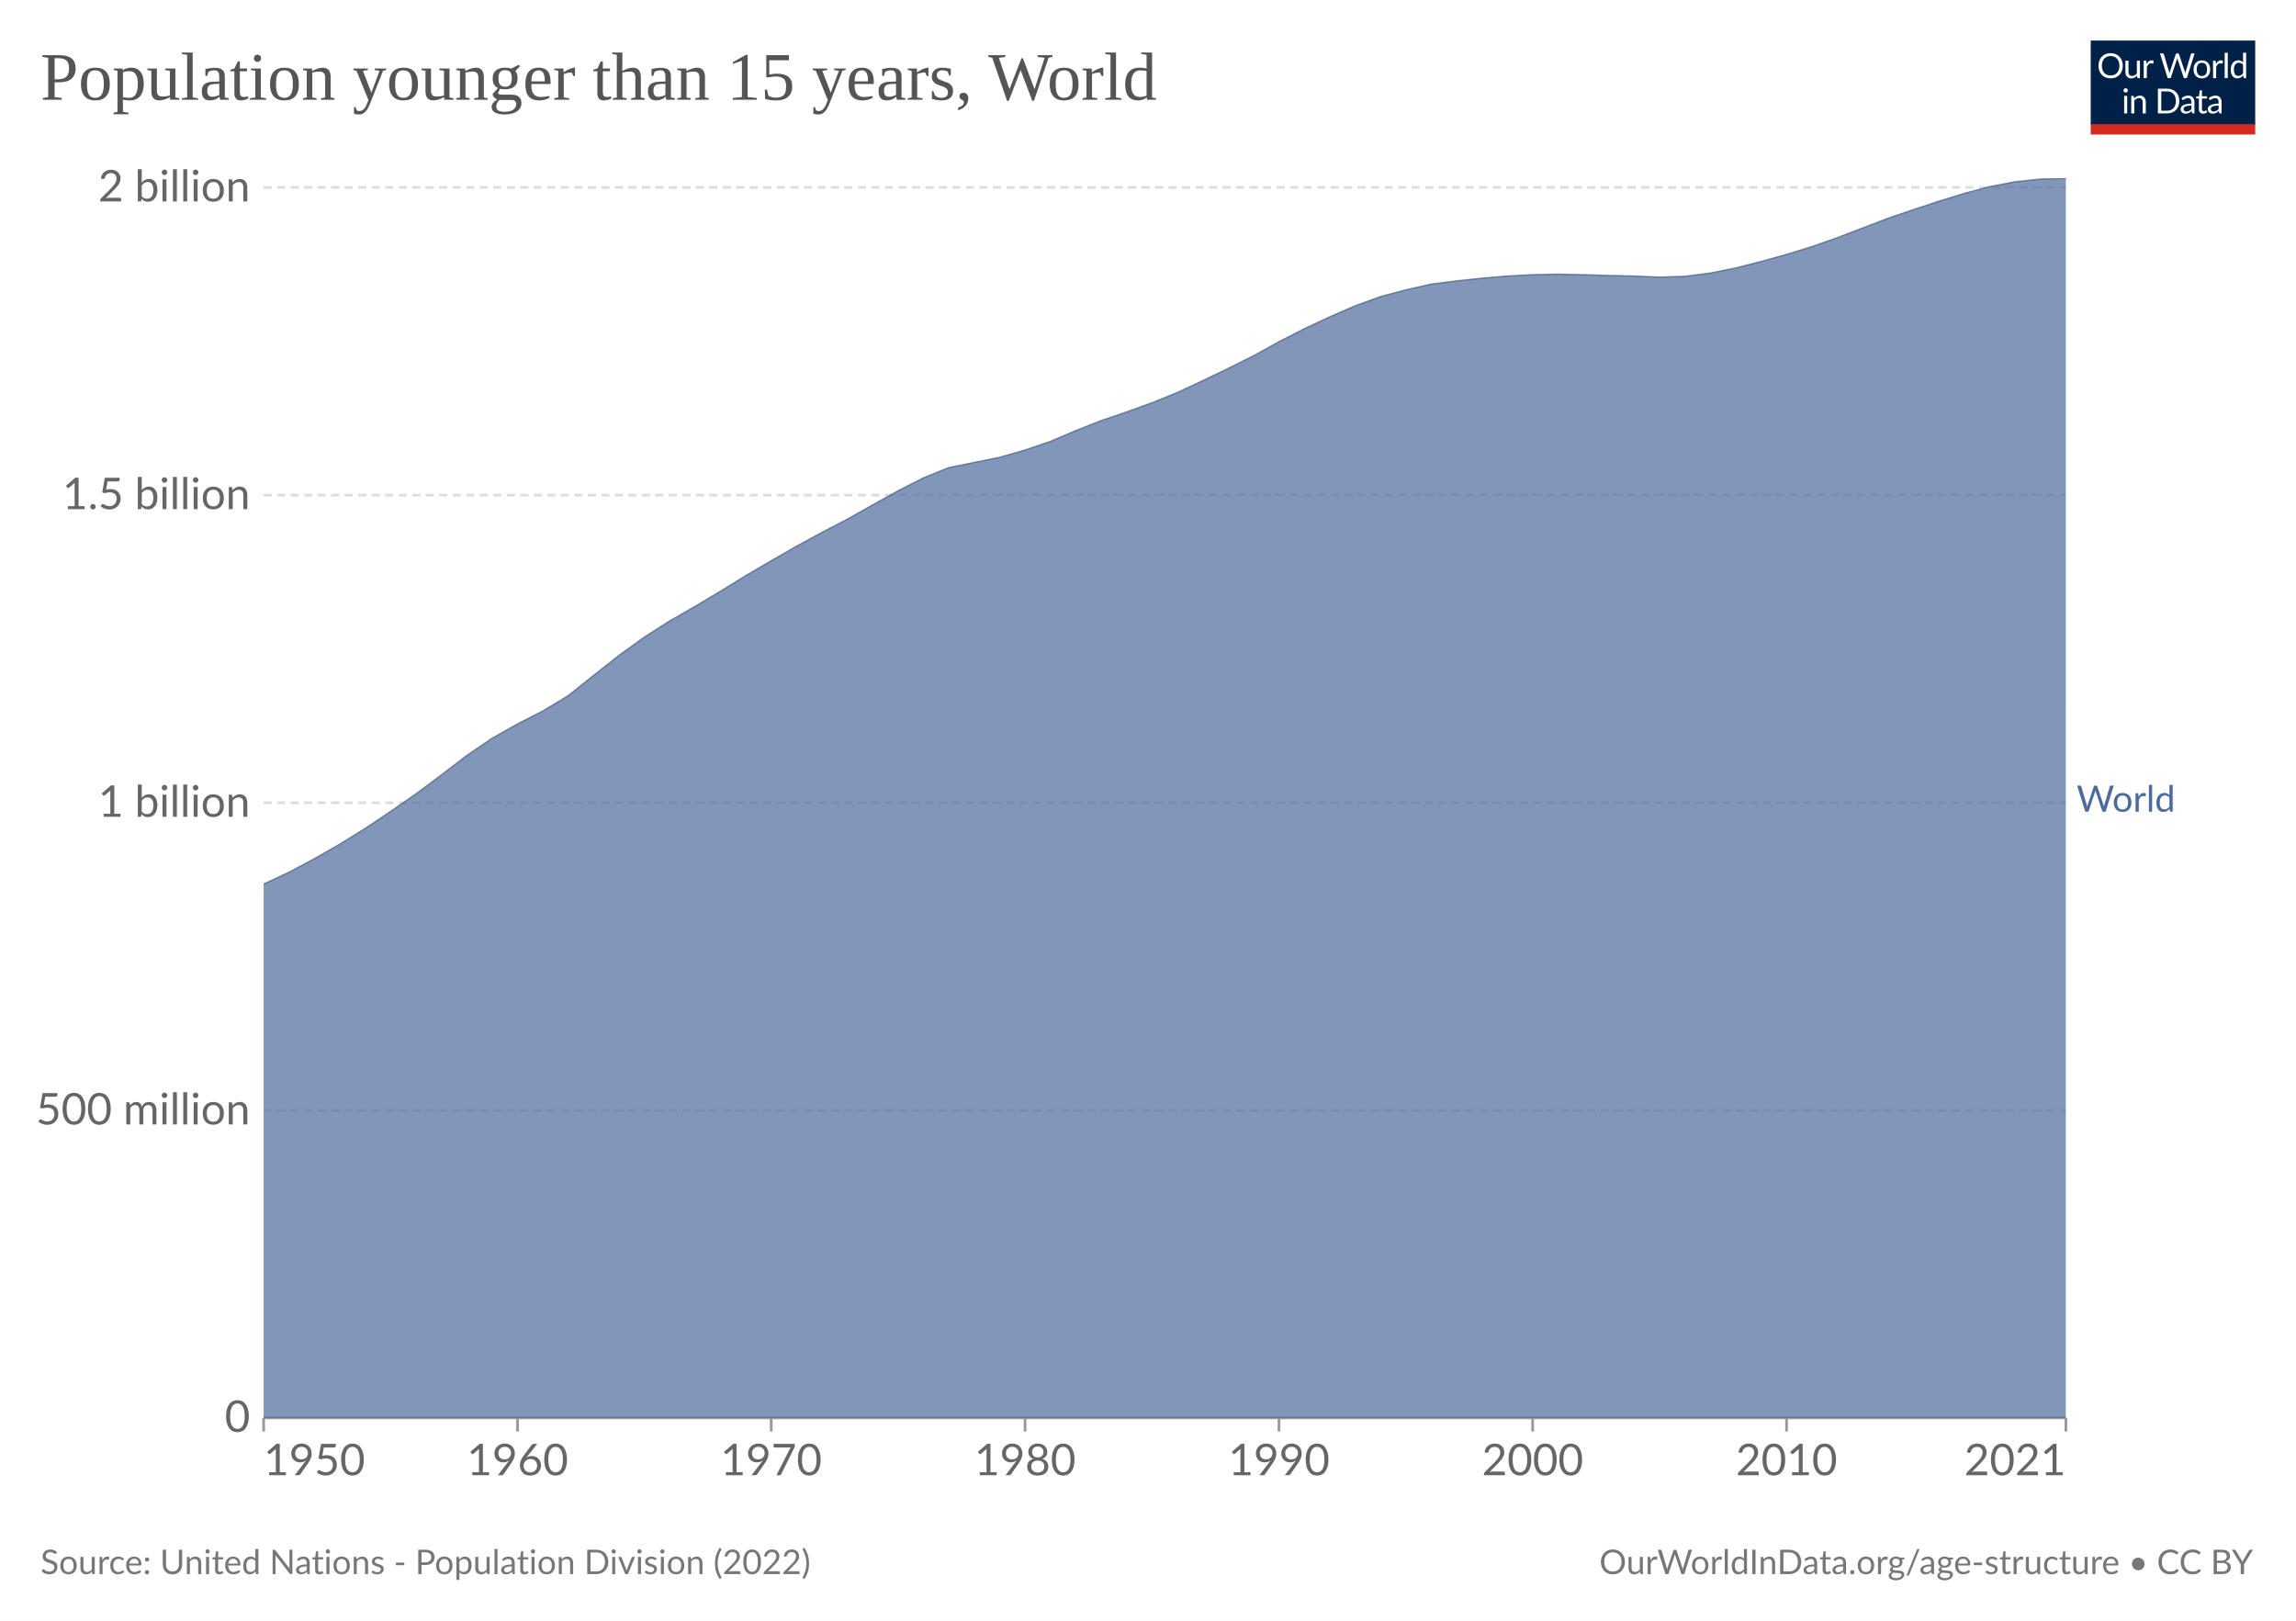
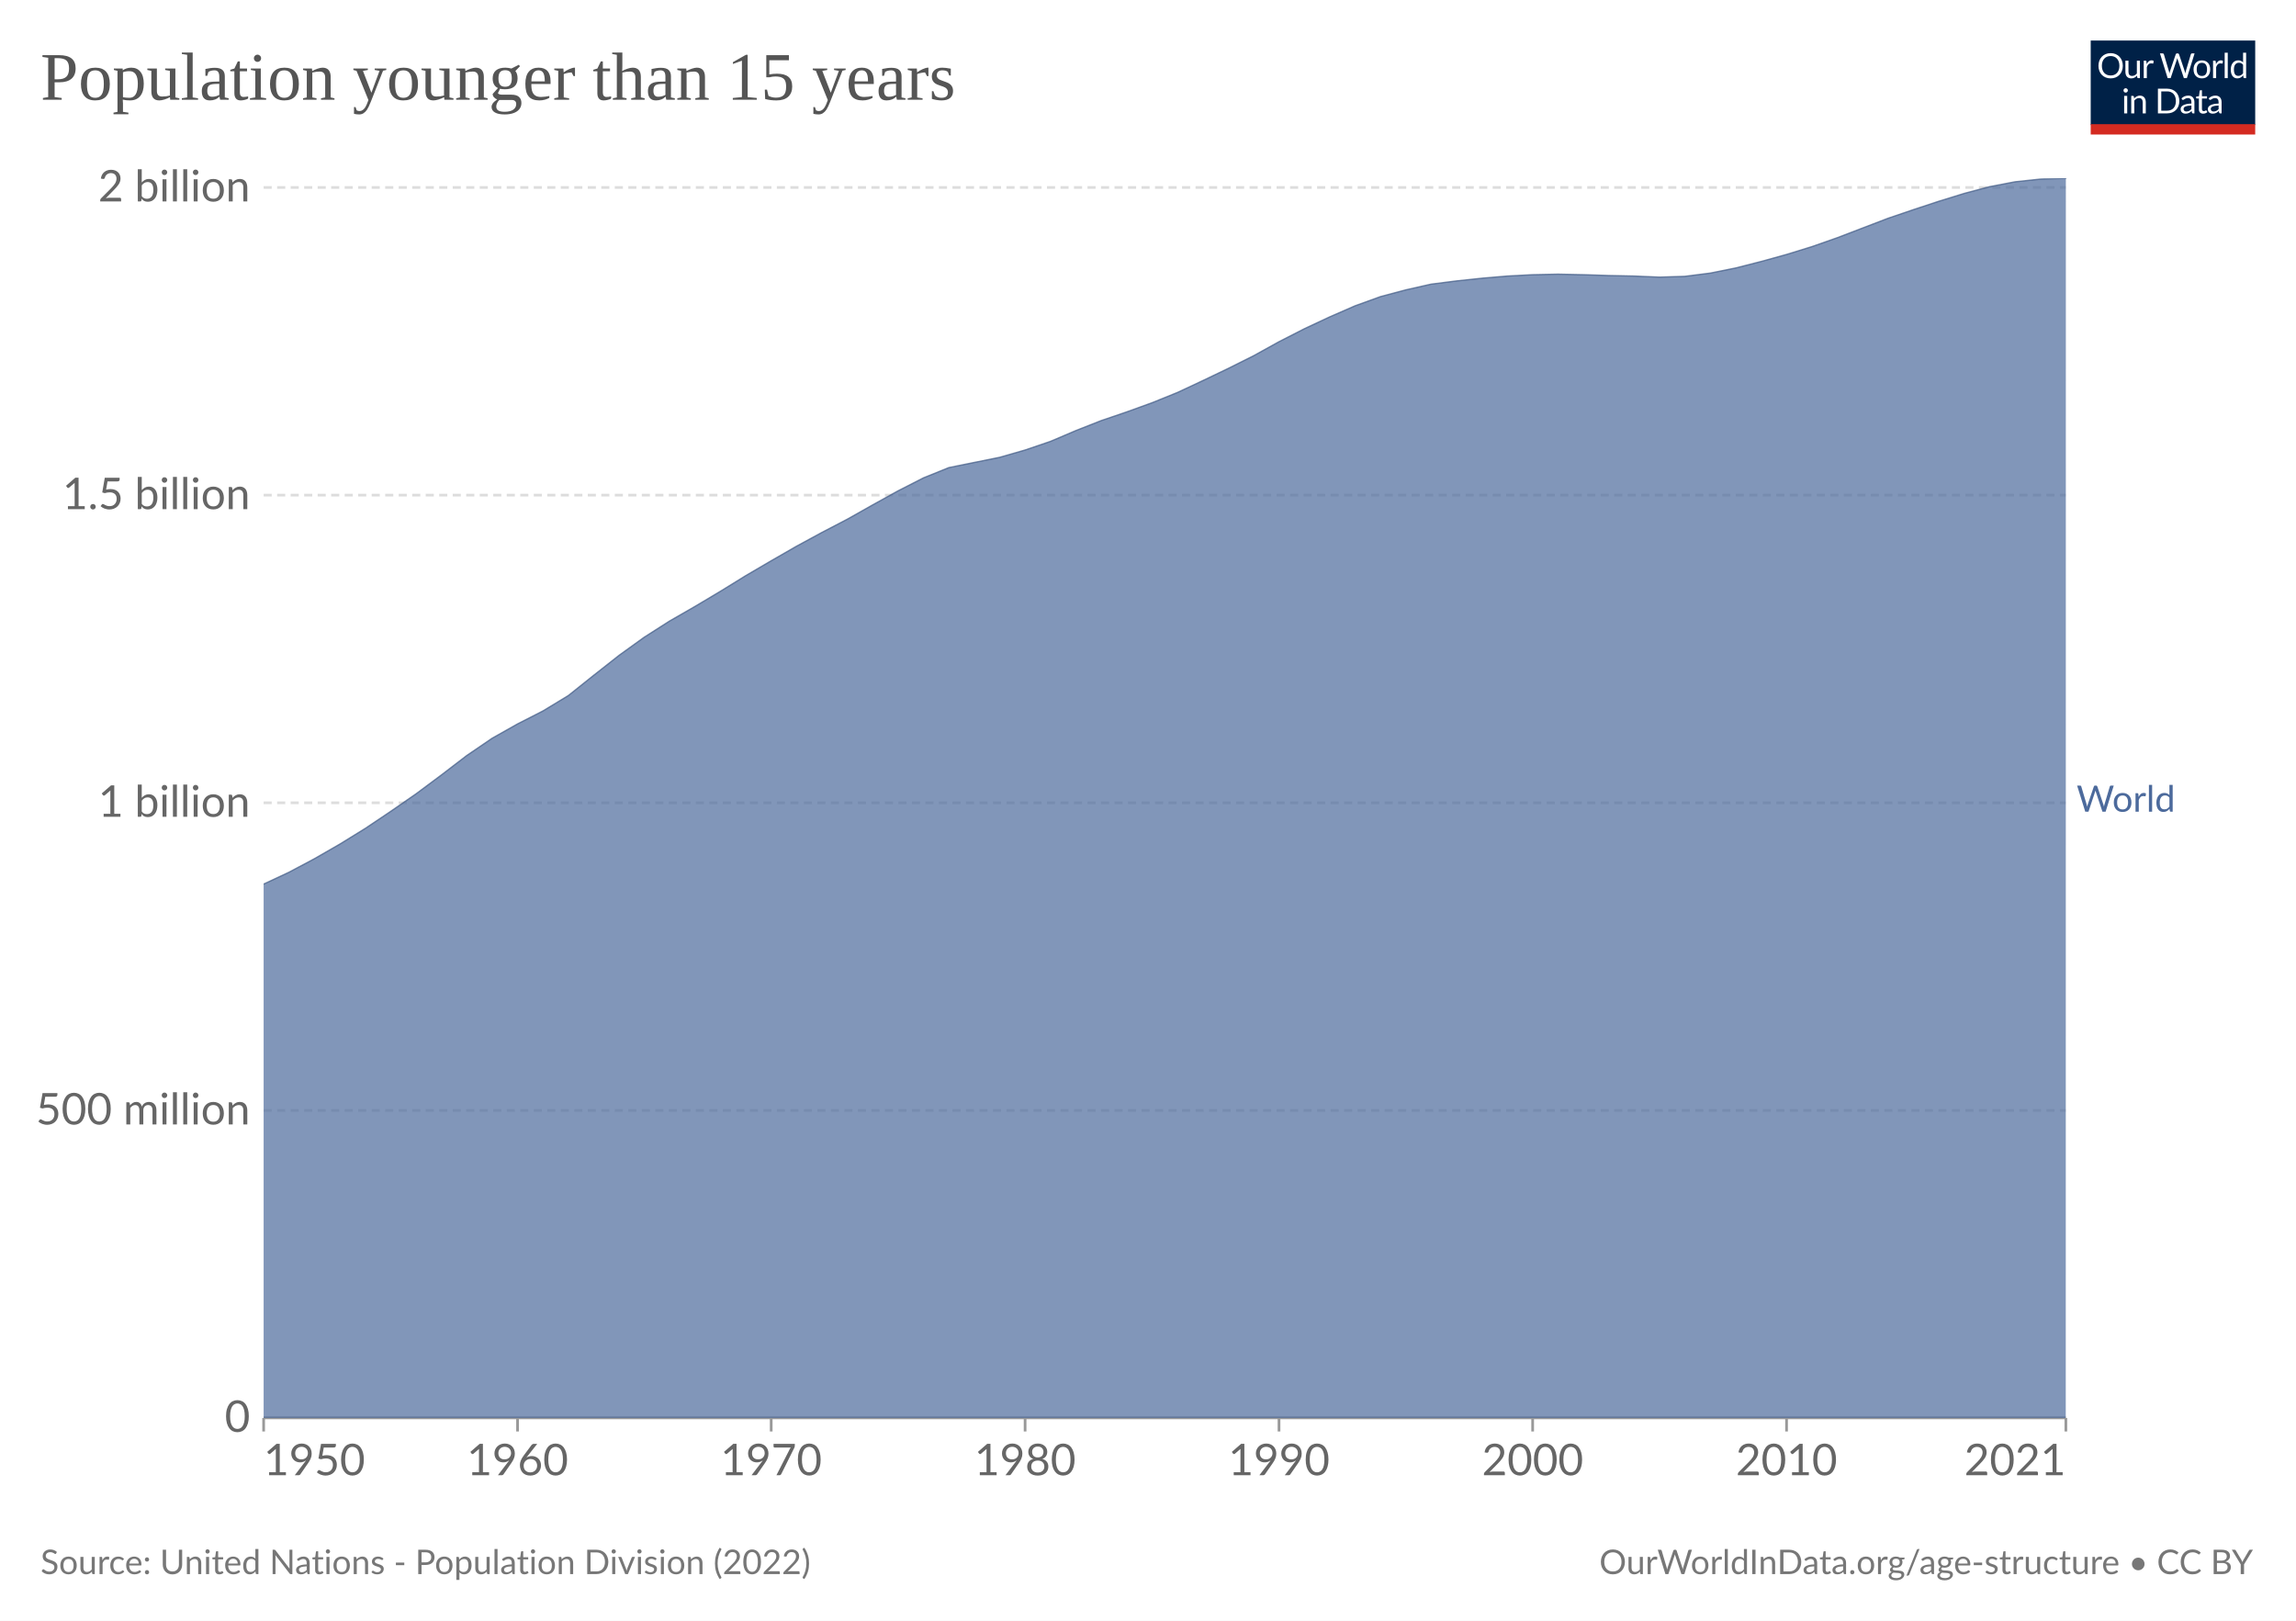
<svg xmlns="http://www.w3.org/2000/svg" version="1.1" style="font-family:Lato, 'Helvetica Neue', Helvetica, Arial, 'Liberation Sans', sans-serif;font-size:18px;background-color:white;text-rendering:geometricPrecision;-webkit-font-smoothing:antialiased" width="850" height="600" viewBox="0 0 850 600">
  <defs>
    <pattern id="noDataPattern" patternUnits="userSpaceOnUse" width="4" height="4" patternTransform="rotate(-45 2 2)">
      <path d="M -1,2 l 6,0" stroke="#ccc" stroke-width="0.7" />
    </pattern>
  </defs>
  <rect class="background-fill" fill="white" width="850" height="600" />
  <g class="HeaderView">
    <g transform="translate(774, 15) scale(0.29)">
      <svg className="owidLog" width="210" height="120" viewBox="0 0 210 120" fill="none">
        <g clip-path="url(#clip0)">
          <path d="M0 0h210v107.89H0V0z" fill="#002147" />
          <path d="M40.98 32.25c0 2.36-.38 4.53-1.12 6.51a14.26 14.26 0 0 1-8.1 8.4c-1.9.78-4.02 1.17-6.34 1.17-2.31 0-4.42-.39-6.33-1.17a14.31 14.31 0 0 1-8.08-8.4 18.29 18.29 0 0 1-1.12-6.51c0-2.36.38-4.53 1.12-6.5.75-1.97 1.8-3.67 3.17-5.1a14.32 14.32 0 0 1 4.9-3.34c1.92-.8 4.03-1.19 6.34-1.19 2.32 0 4.43.4 6.34 1.19 1.92.8 3.56 1.9 4.93 3.34a14.87 14.87 0 0 1 3.17 5.1 18.1 18.1 0 0 1 1.12 6.5zm-4.38 0c0-1.94-.26-3.68-.8-5.22a10.91 10.91 0 0 0-2.24-3.89 9.68 9.68 0 0 0-3.52-2.46 11.95 11.95 0 0 0-4.62-.86c-1.68 0-3.21.28-4.6.86a9.88 9.88 0 0 0-3.54 2.46 10.91 10.91 0 0 0-2.24 3.9c-.53 1.53-.8 3.27-.8 5.2 0 1.94.27 3.68.8 5.22a11.17 11.17 0 0 0 2.24 3.9 10.01 10.01 0 0 0 3.55 2.44c1.38.56 2.9.83 4.6.83s3.24-.27 4.61-.83a9.8 9.8 0 0 0 3.52-2.44 11.17 11.17 0 0 0 2.25-3.9c.53-1.54.8-3.28.8-5.21zm26.22-6.54V48H60.5c-.56 0-.9-.27-1.05-.81l-.31-2.4a12.45 12.45 0 0 1-3.26 2.6c-1.2.64-2.58.96-4.13.96-1.22 0-2.3-.2-3.24-.6a6.52 6.52 0 0 1-2.33-1.7 7.37 7.37 0 0 1-1.43-2.67c-.3-1.04-.46-2.2-.46-3.45V25.7h3.91v14.22c0 1.68.38 2.99 1.15 3.91.77.93 1.96 1.39 3.54 1.39 1.16 0 2.24-.27 3.23-.82a10.42 10.42 0 0 0 2.8-2.28V25.7h3.91zm8.61 4.47a9.94 9.94 0 0 1 2.6-3.56 5.64 5.64 0 0 1 3.76-1.3c.47 0 .92.05 1.34.15.44.1.83.27 1.17.49l-.3 2.92c-.09.37-.3.55-.66.55-.2 0-.5-.04-.9-.13a6.21 6.21 0 0 0-3.24.18 4.23 4.23 0 0 0-1.47.92c-.42.4-.81.9-1.17 1.5-.33.58-.64 1.26-.92 2.02V48H67.7V25.71h2.25c.42 0 .72.08.88.25.16.16.27.44.33.83l.26 3.39zm61.16-13.7L122.75 48h-3.82l-7.99-24.05a21.95 21.95 0 0 1-.42-1.58 38.36 38.36 0 0 1-.44 1.58L102.05 48h-3.83L88.4 16.47h3.54c.38 0 .7.1.95.29.26.2.43.43.5.73l6.52 21.9.28 1.28.29 1.46.3-1.46.38-1.27 7.41-21.91c.1-.25.26-.48.51-.69.27-.22.58-.33.95-.33h1.23c.38 0 .69.1.92.29a1.77 1.77 0 0 1 .53.73l7.4 21.9a28.4 28.4 0 0 1 .68 2.62 29.52 29.52 0 0 1 .52-2.61l6.54-21.91a1.31 1.31 0 0 1 .48-.7c.27-.21.58-.32.95-.32h3.32zm9.35 8.88c1.63 0 3.1.27 4.4.82a9.43 9.43 0 0 1 5.46 5.94c.5 1.4.74 2.98.74 4.73 0 1.76-.25 3.34-.74 4.75a9.43 9.43 0 0 1-5.46 5.92c-1.3.52-2.77.79-4.4.79-1.64 0-3.12-.27-4.44-.8a9.42 9.42 0 0 1-3.35-2.3c-.92-1-1.63-2.2-2.13-3.61-.49-1.41-.73-3-.73-4.75s.24-3.33.73-4.73c.5-1.43 1.2-2.64 2.13-3.63.93-1 2.04-1.77 3.35-2.31 1.32-.55 2.8-.82 4.44-.82zm0 19.89c2.2 0 3.84-.73 4.93-2.2 1.08-1.48 1.63-3.54 1.63-6.18 0-2.66-.55-4.72-1.63-6.2-1.09-1.49-2.73-2.23-4.93-2.23-1.12 0-2.09.2-2.93.57a5.71 5.71 0 0 0-2.06 1.65c-.55.72-.96 1.61-1.24 2.67-.26 1.04-.4 2.22-.4 3.54 0 2.64.55 4.7 1.64 6.18 1.1 1.47 2.76 2.2 4.99 2.2zm17.97-15.07a9.94 9.94 0 0 1 2.6-3.56 5.64 5.64 0 0 1 3.76-1.3c.47 0 .91.05 1.34.15.44.1.83.27 1.16.49l-.28 2.92c-.09.37-.31.55-.66.55-.2 0-.5-.04-.9-.13a6.2 6.2 0 0 0-3.24.18 4.23 4.23 0 0 0-1.47.92c-.43.4-.82.9-1.17 1.5a13.1 13.1 0 0 0-.92 2.02V48h-3.94V25.71h2.24c.43 0 .72.08.88.25.17.16.28.44.33.83l.27 3.39zm15.04-14.59V48h-3.92V15.6h3.92zm19.55 15.43a6.22 6.22 0 0 0-2.38-2.05 6.7 6.7 0 0 0-2.86-.6c-2.07 0-3.66.75-4.77 2.23-1.12 1.48-1.68 3.6-1.68 6.33 0 1.46.13 2.7.38 3.74a7.29 7.29 0 0 0 1.1 2.56 4.35 4.35 0 0 0 1.78 1.45c.7.3 1.5.46 2.4.46 1.29 0 2.41-.3 3.36-.88a9.6 9.6 0 0 0 2.67-2.49V31.02zm3.91-15.43V48h-2.33c-.56 0-.9-.27-1.06-.81l-.35-2.71a12.13 12.13 0 0 1-3.25 2.77 8.28 8.28 0 0 1-4.23 1.06 7.31 7.31 0 0 1-6.14-2.9c-.73-.96-1.3-2.15-1.69-3.57a18.35 18.35 0 0 1 .07-9.48 11.29 11.29 0 0 1 1.89-3.7 8.7 8.7 0 0 1 7.06-3.34 7.96 7.96 0 0 1 6.12 2.62V15.59h3.91zM46.61 70.71V93H42.7V70.71h3.91zm.84-7c0 .39-.08.75-.24 1.09-.15.32-.35.61-.62.88-.25.25-.55.44-.9.59a2.67 2.67 0 0 1-2.16 0 2.9 2.9 0 0 1-1.45-1.47 2.67 2.67 0 0 1 0-2.16c.15-.35.35-.65.6-.9.25-.27.53-.47.85-.62a2.67 2.67 0 0 1 2.16 0c.35.15.65.35.9.62.27.25.47.55.62.9.16.34.24.7.24 1.08zm7.97 10.24c.49-.54 1-1.04 1.54-1.48a9.85 9.85 0 0 1 3.66-1.84 8.96 8.96 0 0 1 5.43.35c.94.4 1.72.97 2.33 1.71.63.74 1.11 1.62 1.43 2.67.32 1.04.49 2.19.49 3.45V93h-3.94V78.81c0-1.69-.4-3-1.17-3.92-.76-.93-1.93-1.4-3.5-1.4-1.15 0-2.24.27-3.25.83-1 .56-1.92 1.31-2.77 2.27V93h-3.94V70.71h2.35c.56 0 .9.28 1.04.82l.3 2.42zm57.7 3.3c0 2.36-.37 4.5-1.11 6.44a14.3 14.3 0 0 1-3.17 4.98c-1.37 1.37-3 2.45-4.93 3.2-1.9.76-4.02 1.13-6.33 1.13H85.8V61.47h11.77c2.31 0 4.42.39 6.33 1.15a13.8 13.8 0 0 1 8.1 8.18 17.75 17.75 0 0 1 1.12 6.45zm-4.37 0c0-1.94-.26-3.67-.8-5.2a10.94 10.94 0 0 0-2.23-3.87 9.57 9.57 0 0 0-3.53-2.42 12.23 12.23 0 0 0-4.61-.83h-7.5v24.62h7.5c1.7 0 3.24-.28 4.61-.84a9.7 9.7 0 0 0 3.53-2.4 10.94 10.94 0 0 0 2.24-3.87c.53-1.53.8-3.26.8-5.2zm19.8 5.72c-1.8.06-3.34.2-4.62.44-1.26.22-2.3.51-3.1.88-.8.36-1.37.8-1.74 1.3-.35.5-.53 1.05-.53 1.67 0 .58.1 1.1.3 1.52a3 3 0 0 0 .76 1.05c.34.27.73.46 1.17.6a6.13 6.13 0 0 0 1.45.17 7.28 7.28 0 0 0 3.5-.81 11.95 11.95 0 0 0 2.82-2.2v-4.62zm-12.65-9.11a12.73 12.73 0 0 1 3.98-2.66c1.43-.59 3-.88 4.73-.88 1.25 0 2.36.2 3.33.61a6.81 6.81 0 0 1 3.94 4.38c.33 1.04.5 2.19.5 3.43V93h-1.74a1.8 1.8 0 0 1-.88-.18c-.2-.13-.36-.38-.48-.74l-.44-2.12-1.72 1.46a9.48 9.48 0 0 1-3.74 1.7c-.69.15-1.46.23-2.3.23-.87 0-1.69-.12-2.45-.35a5.34 5.34 0 0 1-3.34-2.93 6.64 6.64 0 0 1-.49-2.64c0-.88.25-1.72.73-2.53a6.33 6.33 0 0 1 2.35-2.17c1.09-.63 2.5-1.15 4.25-1.54 1.75-.41 3.89-.65 6.42-.7v-1.75c0-1.73-.37-3.03-1.12-3.91-.75-.9-1.84-1.34-3.28-1.34-.97 0-1.78.12-2.44.37-.64.23-1.2.5-1.7.81l-1.23.82c-.33.23-.67.35-1 .35-.27 0-.5-.07-.69-.2a2.1 2.1 0 0 1-.48-.53l-.7-1.25zm27.67 19.5c-1.76 0-3.12-.5-4.07-1.48-.94-.98-1.41-2.4-1.41-4.25V74h-2.68a.9.9 0 0 1-.6-.2c-.16-.14-.24-.36-.24-.66v-1.56l3.65-.46.9-6.89c.05-.22.14-.4.29-.52a.88.88 0 0 1 .62-.22H142v7.67h6.44V74H142v13.38c0 .94.22 1.63.68 2.09.45.45 1.04.68 1.76.68a3.21 3.21 0 0 0 1.85-.53l.55-.35c.16-.12.3-.18.41-.18.2 0 .4.13.55.38l1.15 1.87a7.45 7.45 0 0 1-2.44 1.5 8.53 8.53 0 0 1-2.95.52zm19.68-10.4c-1.8.07-3.34.21-4.62.45-1.26.22-2.3.51-3.1.88-.8.36-1.37.8-1.74 1.3-.35.5-.53 1.05-.53 1.67 0 .58.1 1.1.3 1.52a2.9 2.9 0 0 0 .76 1.05c.34.27.73.46 1.17.6a6.13 6.13 0 0 0 1.45.17 7.3 7.3 0 0 0 3.5-.81 12.04 12.04 0 0 0 2.82-2.2v-4.62zm-12.65-9.1a12.72 12.72 0 0 1 3.99-2.66c1.42-.59 3-.88 4.72-.88 1.25 0 2.36.2 3.33.61a6.81 6.81 0 0 1 3.94 4.38c.33 1.04.5 2.19.5 3.43V93h-1.74a1.8 1.8 0 0 1-.88-.18c-.2-.13-.36-.38-.48-.74l-.44-2.12-1.72 1.46a9.48 9.48 0 0 1-3.74 1.7c-.69.15-1.46.23-2.3.23-.87 0-1.69-.12-2.45-.35a5.33 5.33 0 0 1-3.34-2.93 6.62 6.62 0 0 1-.49-2.64c0-.88.25-1.72.73-2.53a6.33 6.33 0 0 1 2.35-2.17c1.09-.63 2.5-1.15 4.25-1.54 1.74-.41 3.89-.65 6.42-.7v-1.75c0-1.73-.37-3.03-1.12-3.91-.75-.9-1.84-1.34-3.28-1.34-.97 0-1.78.12-2.44.37-.64.23-1.2.5-1.7.81l-1.22.82c-.34.23-.68.35-1.02.35-.26 0-.49-.07-.68-.2a1.88 1.88 0 0 1-.48-.53l-.7-1.25zM40.98 32.25c0 2.36-.38 4.53-1.12 6.51a14.26 14.26 0 0 1-8.1 8.4c-1.9.78-4.02 1.17-6.34 1.17-2.31 0-4.42-.39-6.33-1.17a14.31 14.31 0 0 1-8.08-8.4 18.29 18.29 0 0 1-1.12-6.51c0-2.36.38-4.53 1.12-6.5.75-1.97 1.8-3.67 3.17-5.1a14.32 14.32 0 0 1 4.9-3.34c1.92-.8 4.03-1.19 6.34-1.19 2.32 0 4.43.4 6.34 1.19 1.92.8 3.56 1.9 4.93 3.34a14.87 14.87 0 0 1 3.17 5.1 18.1 18.1 0 0 1 1.12 6.5zm-4.38 0c0-1.94-.26-3.68-.8-5.22a10.91 10.91 0 0 0-2.24-3.89 9.68 9.68 0 0 0-3.52-2.46 11.95 11.95 0 0 0-4.62-.86c-1.68 0-3.21.28-4.6.86a9.88 9.88 0 0 0-3.54 2.46 10.91 10.91 0 0 0-2.24 3.9c-.53 1.53-.8 3.27-.8 5.2 0 1.94.27 3.68.8 5.22a11.17 11.17 0 0 0 2.24 3.9 10.01 10.01 0 0 0 3.55 2.44c1.38.56 2.9.83 4.6.83s3.24-.27 4.61-.83a9.8 9.8 0 0 0 3.52-2.44 11.17 11.17 0 0 0 2.25-3.9c.53-1.54.8-3.28.8-5.21zm26.22-6.54V48H60.5c-.56 0-.9-.27-1.05-.81l-.31-2.4a12.45 12.45 0 0 1-3.26 2.6c-1.2.64-2.58.96-4.13.96-1.22 0-2.3-.2-3.24-.6a6.52 6.52 0 0 1-2.33-1.7 7.37 7.37 0 0 1-1.43-2.67c-.3-1.04-.46-2.2-.46-3.45V25.7h3.91v14.22c0 1.68.38 2.99 1.15 3.91.77.93 1.96 1.39 3.54 1.39 1.16 0 2.24-.27 3.23-.82a10.42 10.42 0 0 0 2.8-2.28V25.7h3.91zm8.61 4.47a9.94 9.94 0 0 1 2.6-3.56 5.64 5.64 0 0 1 3.76-1.3c.47 0 .92.05 1.34.15.44.1.83.27 1.17.49l-.3 2.92c-.09.37-.3.55-.66.55-.2 0-.5-.04-.9-.13a6.21 6.21 0 0 0-3.24.18 4.23 4.23 0 0 0-1.47.92c-.42.4-.81.9-1.17 1.5-.33.58-.64 1.26-.92 2.02V48H67.7V25.71h2.25c.42 0 .72.08.88.25.16.16.27.44.33.83l.26 3.39zm61.16-13.7L122.75 48h-3.82l-7.99-24.05a21.95 21.95 0 0 1-.42-1.58 38.36 38.36 0 0 1-.44 1.58L102.05 48h-3.83L88.4 16.47h3.54c.38 0 .7.1.95.29.26.2.43.43.5.73l6.52 21.9.28 1.28.29 1.46.3-1.46.38-1.27 7.41-21.91c.1-.25.26-.48.51-.69.27-.22.58-.33.95-.33h1.23c.38 0 .69.1.92.29a1.77 1.77 0 0 1 .53.73l7.4 21.9a28.4 28.4 0 0 1 .68 2.62 29.52 29.52 0 0 1 .52-2.61l6.54-21.91a1.31 1.31 0 0 1 .48-.7c.27-.21.58-.32.95-.32h3.32zm9.35 8.88c1.63 0 3.1.27 4.4.82a9.43 9.43 0 0 1 5.46 5.94c.5 1.4.74 2.98.74 4.73 0 1.76-.25 3.34-.74 4.75a9.43 9.43 0 0 1-5.46 5.92c-1.3.52-2.77.79-4.4.79-1.64 0-3.12-.27-4.44-.8a9.42 9.42 0 0 1-3.35-2.3c-.92-1-1.63-2.2-2.13-3.61-.49-1.41-.73-3-.73-4.75s.24-3.33.73-4.73c.5-1.43 1.2-2.64 2.13-3.63.93-1 2.04-1.77 3.35-2.31 1.32-.55 2.8-.82 4.44-.82zm0 19.89c2.2 0 3.84-.73 4.93-2.2 1.08-1.48 1.63-3.54 1.63-6.18 0-2.66-.55-4.72-1.63-6.2-1.09-1.49-2.73-2.23-4.93-2.23-1.12 0-2.09.2-2.93.57a5.71 5.71 0 0 0-2.06 1.65c-.55.72-.96 1.61-1.24 2.67-.26 1.04-.4 2.22-.4 3.54 0 2.64.55 4.7 1.64 6.18 1.1 1.47 2.76 2.2 4.99 2.2zm17.97-15.07a9.94 9.94 0 0 1 2.6-3.56 5.64 5.64 0 0 1 3.76-1.3c.47 0 .91.05 1.34.15.44.1.83.27 1.16.49l-.28 2.92c-.09.37-.31.55-.66.55-.2 0-.5-.04-.9-.13a6.2 6.2 0 0 0-3.24.18 4.23 4.23 0 0 0-1.47.92c-.43.4-.82.9-1.17 1.5a13.1 13.1 0 0 0-.92 2.02V48h-3.94V25.71h2.24c.43 0 .72.08.88.25.17.16.28.44.33.83l.27 3.39zm15.04-14.59V48h-3.92V15.6h3.92zm19.55 15.43a6.22 6.22 0 0 0-2.38-2.05 6.7 6.7 0 0 0-2.86-.6c-2.07 0-3.66.75-4.77 2.23-1.12 1.48-1.68 3.6-1.68 6.33 0 1.46.13 2.7.38 3.74a7.29 7.29 0 0 0 1.1 2.56 4.35 4.35 0 0 0 1.78 1.45c.7.3 1.5.46 2.4.46 1.29 0 2.41-.3 3.36-.88a9.6 9.6 0 0 0 2.67-2.49V31.02zm3.91-15.43V48h-2.33c-.56 0-.9-.27-1.06-.81l-.35-2.71a12.13 12.13 0 0 1-3.25 2.77 8.28 8.28 0 0 1-4.23 1.06 7.31 7.31 0 0 1-6.14-2.9c-.73-.96-1.3-2.15-1.69-3.57a18.35 18.35 0 0 1 .07-9.48 11.29 11.29 0 0 1 1.89-3.7 8.7 8.7 0 0 1 7.06-3.34 7.96 7.96 0 0 1 6.12 2.62V15.59h3.91zM46.61 70.71V93H42.7V70.71h3.91zm.84-7c0 .39-.08.75-.24 1.09-.15.32-.35.61-.62.88-.25.25-.55.44-.9.59a2.67 2.67 0 0 1-2.16 0 2.9 2.9 0 0 1-1.45-1.47 2.67 2.67 0 0 1 0-2.16c.15-.35.35-.65.6-.9.25-.27.53-.47.85-.62a2.67 2.67 0 0 1 2.16 0c.35.15.65.35.9.62.27.25.47.55.62.9.16.34.24.7.24 1.08zm7.97 10.24c.49-.54 1-1.04 1.54-1.48a9.85 9.85 0 0 1 3.66-1.84 8.96 8.96 0 0 1 5.43.35c.94.4 1.72.97 2.33 1.71.63.74 1.11 1.62 1.43 2.67.32 1.04.49 2.19.49 3.45V93h-3.94V78.81c0-1.69-.4-3-1.17-3.92-.76-.93-1.93-1.4-3.5-1.4-1.15 0-2.24.27-3.25.83-1 .56-1.92 1.31-2.77 2.27V93h-3.94V70.71h2.35c.56 0 .9.28 1.04.82l.3 2.42zm57.7 3.3c0 2.36-.37 4.5-1.11 6.44a14.3 14.3 0 0 1-3.17 4.98c-1.37 1.37-3 2.45-4.93 3.2-1.9.76-4.02 1.13-6.33 1.13H85.8V61.47h11.77c2.31 0 4.42.39 6.33 1.15a13.8 13.8 0 0 1 8.1 8.18 17.75 17.75 0 0 1 1.12 6.45zm-4.37 0c0-1.94-.26-3.67-.8-5.2a10.94 10.94 0 0 0-2.23-3.87 9.57 9.57 0 0 0-3.53-2.42 12.23 12.23 0 0 0-4.61-.83h-7.5v24.62h7.5c1.7 0 3.24-.28 4.61-.84a9.7 9.7 0 0 0 3.53-2.4 10.94 10.94 0 0 0 2.24-3.87c.53-1.53.8-3.26.8-5.2zm19.8 5.72c-1.8.06-3.34.2-4.62.44-1.26.22-2.3.51-3.1.88-.8.36-1.37.8-1.74 1.3-.35.5-.53 1.05-.53 1.67 0 .58.1 1.1.3 1.52a3 3 0 0 0 .76 1.05c.34.27.73.46 1.17.6a6.13 6.13 0 0 0 1.45.17 7.28 7.28 0 0 0 3.5-.81 11.95 11.95 0 0 0 2.82-2.2v-4.62zm-12.65-9.11a12.73 12.73 0 0 1 3.98-2.66c1.43-.59 3-.88 4.73-.88 1.25 0 2.36.2 3.33.61a6.81 6.81 0 0 1 3.94 4.38c.33 1.04.5 2.19.5 3.43V93h-1.74a1.8 1.8 0 0 1-.88-.18c-.2-.13-.36-.38-.48-.74l-.44-2.12-1.72 1.46a9.48 9.48 0 0 1-3.74 1.7c-.69.15-1.46.23-2.3.23-.87 0-1.69-.12-2.45-.35a5.34 5.34 0 0 1-3.34-2.93 6.64 6.64 0 0 1-.49-2.64c0-.88.25-1.72.73-2.53a6.33 6.33 0 0 1 2.35-2.17c1.09-.63 2.5-1.15 4.25-1.54 1.75-.41 3.89-.65 6.42-.7v-1.75c0-1.73-.37-3.03-1.12-3.91-.75-.9-1.84-1.34-3.28-1.34-.97 0-1.78.12-2.44.37-.64.23-1.2.5-1.7.81l-1.23.82c-.33.23-.67.35-1 .35-.27 0-.5-.07-.69-.2a2.1 2.1 0 0 1-.48-.53l-.7-1.25zm27.67 19.5c-1.76 0-3.12-.5-4.07-1.48-.94-.98-1.41-2.4-1.41-4.25V74h-2.68a.9.9 0 0 1-.6-.2c-.16-.14-.24-.36-.24-.66v-1.56l3.65-.46.9-6.89c.05-.22.14-.4.29-.52a.88.88 0 0 1 .62-.22H142v7.67h6.44V74H142v13.38c0 .94.22 1.63.68 2.09.45.45 1.04.68 1.76.68a3.21 3.21 0 0 0 1.85-.53l.55-.35c.16-.12.3-.18.41-.18.2 0 .4.13.55.38l1.15 1.87a7.45 7.45 0 0 1-2.44 1.5 8.53 8.53 0 0 1-2.95.52zm19.68-10.4c-1.8.07-3.34.21-4.62.45-1.26.22-2.3.51-3.1.88-.8.36-1.37.8-1.74 1.3-.35.5-.53 1.05-.53 1.67 0 .58.1 1.1.3 1.52a2.9 2.9 0 0 0 .76 1.05c.34.27.73.46 1.17.6a6.13 6.13 0 0 0 1.45.17 7.3 7.3 0 0 0 3.5-.81 12.04 12.04 0 0 0 2.82-2.2v-4.62zm-12.65-9.1a12.72 12.72 0 0 1 3.99-2.66c1.42-.59 3-.88 4.72-.88 1.25 0 2.36.2 3.33.61a6.81 6.81 0 0 1 3.94 4.38c.33 1.04.5 2.19.5 3.43V93h-1.74a1.8 1.8 0 0 1-.88-.18c-.2-.13-.36-.38-.48-.74l-.44-2.12-1.72 1.46a9.48 9.48 0 0 1-3.74 1.7c-.69.15-1.46.23-2.3.23-.87 0-1.69-.12-2.45-.35a5.33 5.33 0 0 1-3.34-2.93 6.62 6.62 0 0 1-.49-2.64c0-.88.25-1.72.73-2.53a6.33 6.33 0 0 1 2.35-2.17c1.09-.63 2.5-1.15 4.25-1.54 1.74-.41 3.89-.65 6.42-.7v-1.75c0-1.73-.37-3.03-1.12-3.91-.75-.9-1.84-1.34-3.28-1.34-.97 0-1.78.12-2.44.37-.64.23-1.2.5-1.7.81l-1.22.82c-.34.23-.68.35-1.02.35-.26 0-.49-.07-.68-.2a1.88 1.88 0 0 1-.48-.53l-.7-1.25zM40.98 32.25c0 2.36-.38 4.53-1.12 6.51a14.26 14.26 0 0 1-8.1 8.4c-1.9.78-4.02 1.17-6.34 1.17-2.31 0-4.42-.39-6.33-1.17a14.31 14.31 0 0 1-8.08-8.4 18.29 18.29 0 0 1-1.12-6.51c0-2.36.38-4.53 1.12-6.5.75-1.97 1.8-3.67 3.17-5.1a14.32 14.32 0 0 1 4.9-3.34c1.92-.8 4.03-1.19 6.34-1.19 2.32 0 4.43.4 6.34 1.19 1.92.8 3.56 1.9 4.93 3.34a14.87 14.87 0 0 1 3.17 5.1 18.1 18.1 0 0 1 1.12 6.5zm-4.38 0c0-1.94-.26-3.68-.8-5.22a10.91 10.91 0 0 0-2.24-3.89 9.68 9.68 0 0 0-3.52-2.46 11.95 11.95 0 0 0-4.62-.86c-1.68 0-3.21.28-4.6.86a9.88 9.88 0 0 0-3.54 2.46 10.91 10.91 0 0 0-2.24 3.9c-.53 1.53-.8 3.27-.8 5.2 0 1.94.27 3.68.8 5.22a11.17 11.17 0 0 0 2.24 3.9 10.01 10.01 0 0 0 3.55 2.44c1.38.56 2.9.83 4.6.83s3.24-.27 4.61-.83a9.8 9.8 0 0 0 3.52-2.44 11.17 11.17 0 0 0 2.25-3.9c.53-1.54.8-3.28.8-5.21zm26.22-6.54V48H60.5c-.56 0-.9-.27-1.05-.81l-.31-2.4a12.45 12.45 0 0 1-3.26 2.6c-1.2.64-2.58.96-4.13.96-1.22 0-2.3-.2-3.24-.6a6.52 6.52 0 0 1-2.33-1.7 7.37 7.37 0 0 1-1.43-2.67c-.3-1.04-.46-2.2-.46-3.45V25.7h3.91v14.22c0 1.68.38 2.99 1.15 3.91.77.93 1.96 1.39 3.54 1.39 1.16 0 2.24-.27 3.23-.82a10.42 10.42 0 0 0 2.8-2.28V25.7h3.91zm8.61 4.47a9.94 9.94 0 0 1 2.6-3.56 5.64 5.64 0 0 1 3.76-1.3c.47 0 .92.05 1.34.15.44.1.83.27 1.17.49l-.3 2.92c-.09.37-.3.55-.66.55-.2 0-.5-.04-.9-.13a6.21 6.21 0 0 0-3.24.18 4.23 4.23 0 0 0-1.47.92c-.42.4-.81.9-1.17 1.5-.33.58-.64 1.26-.92 2.02V48H67.7V25.71h2.25c.42 0 .72.08.88.25.16.16.27.44.33.83l.26 3.39zm61.16-13.7L122.75 48h-3.82l-7.99-24.05a21.95 21.95 0 0 1-.42-1.58 38.36 38.36 0 0 1-.44 1.58L102.05 48h-3.83L88.4 16.47h3.54c.38 0 .7.1.95.29.26.2.43.43.5.73l6.52 21.9.28 1.28.29 1.46.3-1.46.38-1.27 7.41-21.91c.1-.25.26-.48.51-.69.27-.22.58-.33.95-.33h1.23c.38 0 .69.1.92.29a1.77 1.77 0 0 1 .53.73l7.4 21.9a28.4 28.4 0 0 1 .68 2.62 29.52 29.52 0 0 1 .52-2.61l6.54-21.91a1.31 1.31 0 0 1 .48-.7c.27-.21.58-.32.95-.32h3.32zm9.35 8.88c1.63 0 3.1.27 4.4.82a9.43 9.43 0 0 1 5.46 5.94c.5 1.4.74 2.98.74 4.73 0 1.76-.25 3.34-.74 4.75a9.43 9.43 0 0 1-5.46 5.92c-1.3.52-2.77.79-4.4.79-1.64 0-3.12-.27-4.44-.8a9.42 9.42 0 0 1-3.35-2.3c-.92-1-1.63-2.2-2.13-3.61-.49-1.41-.73-3-.73-4.75s.24-3.33.73-4.73c.5-1.43 1.2-2.64 2.13-3.63.93-1 2.04-1.77 3.35-2.31 1.32-.55 2.8-.82 4.44-.82zm0 19.89c2.2 0 3.84-.73 4.93-2.2 1.08-1.48 1.63-3.54 1.63-6.18 0-2.66-.55-4.72-1.63-6.2-1.09-1.49-2.73-2.23-4.93-2.23-1.12 0-2.09.2-2.93.57a5.71 5.71 0 0 0-2.06 1.65c-.55.72-.96 1.61-1.24 2.67-.26 1.04-.4 2.22-.4 3.54 0 2.64.55 4.7 1.64 6.18 1.1 1.47 2.76 2.2 4.99 2.2zm17.97-15.07a9.94 9.94 0 0 1 2.6-3.56 5.64 5.64 0 0 1 3.76-1.3c.47 0 .91.05 1.34.15.44.1.83.27 1.16.49l-.28 2.92c-.09.37-.31.55-.66.55-.2 0-.5-.04-.9-.13a6.2 6.2 0 0 0-3.24.18 4.23 4.23 0 0 0-1.47.92c-.43.4-.82.9-1.17 1.5a13.1 13.1 0 0 0-.92 2.02V48h-3.94V25.71h2.24c.43 0 .72.08.88.25.17.16.28.44.33.83l.27 3.39zm15.04-14.59V48h-3.92V15.6h3.92zm19.55 15.43a6.22 6.22 0 0 0-2.38-2.05 6.7 6.7 0 0 0-2.86-.6c-2.07 0-3.66.75-4.77 2.23-1.12 1.48-1.68 3.6-1.68 6.33 0 1.46.13 2.7.38 3.74a7.29 7.29 0 0 0 1.1 2.56 4.35 4.35 0 0 0 1.78 1.45c.7.3 1.5.46 2.4.46 1.29 0 2.41-.3 3.36-.88a9.6 9.6 0 0 0 2.67-2.49V31.02zm3.91-15.43V48h-2.33c-.56 0-.9-.27-1.06-.81l-.35-2.71a12.13 12.13 0 0 1-3.25 2.77 8.28 8.28 0 0 1-4.23 1.06 7.31 7.31 0 0 1-6.14-2.9c-.73-.96-1.3-2.15-1.69-3.57a18.35 18.35 0 0 1 .07-9.48 11.29 11.29 0 0 1 1.89-3.7 8.7 8.7 0 0 1 7.06-3.34 7.96 7.96 0 0 1 6.12 2.62V15.59h3.91zM46.61 70.71V93H42.7V70.71h3.91zm.84-7c0 .39-.08.75-.24 1.09-.15.32-.35.61-.62.88-.25.25-.55.44-.9.59a2.67 2.67 0 0 1-2.16 0 2.9 2.9 0 0 1-1.45-1.47 2.67 2.67 0 0 1 0-2.16c.15-.35.35-.65.6-.9.25-.27.53-.47.85-.62a2.67 2.67 0 0 1 2.16 0c.35.15.65.35.9.62.27.25.47.55.62.9.16.34.24.7.24 1.08zm7.97 10.24c.49-.54 1-1.04 1.54-1.48a9.85 9.85 0 0 1 3.66-1.84 8.96 8.96 0 0 1 5.43.35c.94.4 1.72.97 2.33 1.71.63.74 1.11 1.62 1.43 2.67.32 1.04.49 2.19.49 3.45V93h-3.94V78.81c0-1.69-.4-3-1.17-3.92-.76-.93-1.93-1.4-3.5-1.4-1.15 0-2.24.27-3.25.83-1 .56-1.92 1.31-2.77 2.27V93h-3.94V70.71h2.35c.56 0 .9.28 1.04.82l.3 2.42zm57.7 3.3c0 2.36-.37 4.5-1.11 6.44a14.3 14.3 0 0 1-3.17 4.98c-1.37 1.37-3 2.45-4.93 3.2-1.9.76-4.02 1.13-6.33 1.13H85.8V61.47h11.77c2.31 0 4.42.39 6.33 1.15a13.8 13.8 0 0 1 8.1 8.18 17.75 17.75 0 0 1 1.12 6.45zm-4.37 0c0-1.94-.26-3.67-.8-5.2a10.94 10.94 0 0 0-2.23-3.87 9.57 9.57 0 0 0-3.53-2.42 12.23 12.23 0 0 0-4.61-.83h-7.5v24.62h7.5c1.7 0 3.24-.28 4.61-.84a9.7 9.7 0 0 0 3.53-2.4 10.94 10.94 0 0 0 2.24-3.87c.53-1.53.8-3.26.8-5.2zm19.8 5.72c-1.8.06-3.34.2-4.62.44-1.26.22-2.3.51-3.1.88-.8.36-1.37.8-1.74 1.3-.35.5-.53 1.05-.53 1.67 0 .58.1 1.1.3 1.52a3 3 0 0 0 .76 1.05c.34.27.73.46 1.17.6a6.13 6.13 0 0 0 1.45.17 7.28 7.28 0 0 0 3.5-.81 11.95 11.95 0 0 0 2.82-2.2v-4.62zm-12.65-9.11a12.73 12.73 0 0 1 3.98-2.66c1.43-.59 3-.88 4.73-.88 1.25 0 2.36.2 3.33.61a6.81 6.81 0 0 1 3.94 4.38c.33 1.04.5 2.19.5 3.43V93h-1.74a1.8 1.8 0 0 1-.88-.18c-.2-.13-.36-.38-.48-.74l-.44-2.12-1.72 1.46a9.48 9.48 0 0 1-3.74 1.7c-.69.15-1.46.23-2.3.23-.87 0-1.69-.12-2.45-.35a5.34 5.34 0 0 1-3.34-2.93 6.64 6.64 0 0 1-.49-2.64c0-.88.25-1.72.73-2.53a6.33 6.33 0 0 1 2.35-2.17c1.09-.63 2.5-1.15 4.25-1.54 1.75-.41 3.89-.65 6.42-.7v-1.75c0-1.73-.37-3.03-1.12-3.91-.75-.9-1.84-1.34-3.28-1.34-.97 0-1.78.12-2.44.37-.64.23-1.2.5-1.7.81l-1.23.82c-.33.23-.67.35-1 .35-.27 0-.5-.07-.69-.2a2.1 2.1 0 0 1-.48-.53l-.7-1.25zm27.67 19.5c-1.76 0-3.12-.5-4.07-1.48-.94-.98-1.41-2.4-1.41-4.25V74h-2.68a.9.9 0 0 1-.6-.2c-.16-.14-.24-.36-.24-.66v-1.56l3.65-.46.9-6.89c.05-.22.14-.4.29-.52a.88.88 0 0 1 .62-.22H142v7.67h6.44V74H142v13.38c0 .94.22 1.63.68 2.09.45.45 1.04.68 1.76.68a3.21 3.21 0 0 0 1.85-.53l.55-.35c.16-.12.3-.18.41-.18.2 0 .4.13.55.38l1.15 1.87a7.45 7.45 0 0 1-2.44 1.5 8.53 8.53 0 0 1-2.95.52zm19.68-10.4c-1.8.07-3.34.21-4.62.45-1.26.22-2.3.51-3.1.88-.8.36-1.37.8-1.74 1.3-.35.5-.53 1.05-.53 1.67 0 .58.1 1.1.3 1.52a2.9 2.9 0 0 0 .76 1.05c.34.27.73.46 1.17.6a6.13 6.13 0 0 0 1.45.17 7.3 7.3 0 0 0 3.5-.81 12.04 12.04 0 0 0 2.82-2.2v-4.62zm-12.65-9.1a12.72 12.72 0 0 1 3.99-2.66c1.42-.59 3-.88 4.72-.88 1.25 0 2.36.2 3.33.61a6.81 6.81 0 0 1 3.94 4.38c.33 1.04.5 2.19.5 3.43V93h-1.74a1.8 1.8 0 0 1-.88-.18c-.2-.13-.36-.38-.48-.74l-.44-2.12-1.72 1.46a9.48 9.48 0 0 1-3.74 1.7c-.69.15-1.46.23-2.3.23-.87 0-1.69-.12-2.45-.35a5.33 5.33 0 0 1-3.34-2.93 6.62 6.62 0 0 1-.49-2.64c0-.88.25-1.72.73-2.53a6.33 6.33 0 0 1 2.35-2.17c1.09-.63 2.5-1.15 4.25-1.54 1.74-.41 3.89-.65 6.42-.7v-1.75c0-1.73-.37-3.03-1.12-3.91-.75-.9-1.84-1.34-3.28-1.34-.97 0-1.78.12-2.44.37-.64.23-1.2.5-1.7.81l-1.22.82c-.34.23-.68.35-1.02.35-.26 0-.49-.07-.68-.2a1.88 1.88 0 0 1-.48-.53l-.7-1.25z" fill="#fff" />
          <path fill="#D42B21" d="M0 106.79h210V120H0z" />
        </g>
        <defs>
          <clipPath id="clip0">
            <path fill="#fff" d="M0 0h210v120H0z" />
          </clipPath>
        </defs>
      </svg>
    </g>
    <a href="http://localhost:3030/grapher/population-younger-than-15-years" style="font-family:'Playfair Display', Georgia, 'Times New Roman', 'Liberation Serif', serif" target="_blank" rel="noopener">
      <text font-size="25.20" x="15.0" y="36.9" fill="#555">
-         <tspan x="15" y="36.924">Population younger than 15 years, World</tspan>
+         <tspan x="15" y="36.924">Population younger than 15 years</tspan>
      </text>
    </a>
  </g>
  <g class="StackedArea">
    <defs>
      <clipPath id="boundsClip-1">
        <rect x="97.598" y="66" width="820" height="960.28" />
      </clipPath>
    </defs>
    <rect x="15" y="66" width="820" height="480.14" fill="transparent" />
    <g class="DualAxisView">
      <g class="HorizontalAxis">
        <line x1="97.6" y1="524.94" x2="97.6" y2="529.94" stroke="#999" />
        <line x1="764.8" y1="524.94" x2="764.8" y2="529.94" stroke="#999" />
        <line x1="191.6" y1="524.94" x2="191.6" y2="529.94" stroke="#999" />
        <line x1="285.5" y1="524.94" x2="285.5" y2="529.94" stroke="#999" />
        <line x1="379.5" y1="524.94" x2="379.5" y2="529.94" stroke="#999" />
        <line x1="473.5" y1="524.94" x2="473.5" y2="529.94" stroke="#999" />
        <line x1="567.4" y1="524.94" x2="567.4" y2="529.94" stroke="#999" />
        <line x1="661.4" y1="524.94" x2="661.4" y2="529.94" stroke="#999" />
        <text x="97.598" y="546.14" fill="#666" text-anchor="start" font-size="16.2">1950</text>
        <text x="764.765" y="546.14" fill="#666" text-anchor="end" font-size="16.2">2021</text>
        <text x="191.6" y="546.14" fill="#666" text-anchor="middle" font-size="16.2">1960</text>
        <text x="285.5" y="546.14" fill="#666" text-anchor="middle" font-size="16.2">1970</text>
        <text x="379.5" y="546.14" fill="#666" text-anchor="middle" font-size="16.2">1980</text>
        <text x="473.5" y="546.14" fill="#666" text-anchor="middle" font-size="16.2">1990</text>
        <text x="567.4" y="546.14" fill="#666" text-anchor="middle" font-size="16.2">2000</text>
        <text x="661.4" y="546.14" fill="#666" text-anchor="middle" font-size="16.2">2010</text>
      </g>
      <g class="VerticalAxis">
        <text x="92.60" y="524.9" dy=".32em" text-anchor="end" fill="#666" font-size="16.2">0</text>
        <text x="92.60" y="411.1" dy=".32em" text-anchor="end" fill="#666" font-size="16.2">500 million</text>
        <text x="92.60" y="297.2" dy=".32em" text-anchor="end" fill="#666" font-size="16.2">1 billion</text>
        <text x="92.60" y="183.3" dy=".32em" text-anchor="end" fill="#666" font-size="16.2">1.5 billion</text>
        <text x="92.60" y="69.4" dy=".32em" text-anchor="end" fill="#666" font-size="16.2">2 billion</text>
      </g>
      <g class="AxisGridLines horizontalLines">
        <line x1="97.60" y1="524.9" x2="764.76" y2="524.9" stroke="#999" />
        <line x1="97.60" y1="411.1" x2="764.76" y2="411.1" stroke="#ddd" stroke-dasharray="3,2" />
        <line x1="97.60" y1="297.2" x2="764.76" y2="297.2" stroke="#ddd" stroke-dasharray="3,2" />
        <line x1="97.60" y1="183.3" x2="764.76" y2="183.3" stroke="#ddd" stroke-dasharray="3,2" />
        <line x1="97.60" y1="69.4" x2="764.76" y2="69.4" stroke="#ddd" stroke-dasharray="3,2" />
      </g>
    </g>
    <g clip-path="url(#boundsClip-1)">
      <g class="LineLabels" style="cursor:default">
        <g class="legendMark">
          <rect x="764.765" y="288.75" width="70.235" height="13.5" fill="#fff" opacity="0" />
          <text font-size="13.50" font-weight="400" x="768.8" y="300.5" fill="#4c6a9c">
            <tspan x="768.765" y="300.495">World</tspan>
          </text>
        </g>
      </g>
      <g class="Areas">
        <rect x="97.598" y="66" width="667.167" height="458.94" opacity="0" fill="rgba(255,255,255,0)" />
        <path class="World-area" stroke-linecap="round" d="M97.6 327.3L107 322.9L116.4 317.9L125.8 312.5L135.2 306.7L144.6 300.4L154 293.9L163.4 286.9L172.8 279.7L182.2 273.3L191.6 268L201 263.2L210.4 257.5L219.8 250L229.2 242.6L238.5 235.9L247.9 229.9L257.3 224.5L266.7 218.9L276.1 213.1L285.5 207.6L294.9 202.2L304.3 197.1L313.7 192.2L323.1 186.9L332.5 181.7L341.9 176.9L351.3 173.1L360.7 171.2L370.1 169.3L379.5 166.6L388.9 163.4L398.3 159.4L407.7 155.7L417.1 152.5L426.5 149.1L435.9 145.3L445.3 140.9L454.7 136.4L464.1 131.7L473.5 126.5L482.9 121.7L492.3 117.3L501.7 113.2L511.1 109.8L520.5 107.3L529.8 105.2L539.2 104L548.6 103L558 102.2L567.4 101.7L576.8 101.5L586.2 101.7L595.6 102L605 102.2L614.4 102.6L623.8 102.3L633.2 101.1L642.6 99.2L652 96.8L661.4 94.2L670.8 91.3L680.2 88L689.6 84.4L699 80.8L708.4 77.6L717.8 74.5L727.2 71.6L736.6 69.1L746 67.3L755.4 66.3L764.8 66L764.765 524.94L97.598 524.94" fill="#4C6A9C" fill-opacity="0.7" />
        <path class="World-border" stroke-linecap="round" d="M97.6 327.3L107 322.9L116.4 317.9L125.8 312.5L135.2 306.7L144.6 300.4L154 293.9L163.4 286.9L172.8 279.7L182.2 273.3L191.6 268L201 263.2L210.4 257.5L219.8 250L229.2 242.6L238.5 235.9L247.9 229.9L257.3 224.5L266.7 218.9L276.1 213.1L285.5 207.6L294.9 202.2L304.3 197.1L313.7 192.2L323.1 186.9L332.5 181.7L341.9 176.9L351.3 173.1L360.7 171.2L370.1 169.3L379.5 166.6L388.9 163.4L398.3 159.4L407.7 155.7L417.1 152.5L426.5 149.1L435.9 145.3L445.3 140.9L454.7 136.4L464.1 131.7L473.5 126.5L482.9 121.7L492.3 117.3L501.7 113.2L511.1 109.8L520.5 107.3L529.8 105.2L539.2 104L548.6 103L558 102.2L567.4 101.7L576.8 101.5L586.2 101.7L595.6 102L605 102.2L614.4 102.6L623.8 102.3L633.2 101.1L642.6 99.2L652 96.8L661.4 94.2L670.8 91.3L680.2 88L689.6 84.4L699 80.8L708.4 77.6L717.8 74.5L727.2 71.6L736.6 69.1L746 67.3L755.4 66.3L764.8 66" stroke="rgb(64, 89, 131)" stroke-opacity="0.7" stroke-width="0.5" fill="none" />
      </g>
    </g>
  </g>
  <g class="SourcesFooter" style="fill:#777">
    <g style="fill:#777">
      <text font-size="12.60" x="15.0" y="582.7">
        <tspan x="15" y="582.732">Source: United Nations - Population Division (2022)</tspan>
      </text>
    </g>
    <text font-size="12.60" x="592.1" y="582.7">
      <tspan x="592.072" y="582.732">
        <a target="_blank" style="fill: #777;" href="https://ourworldindata.org/age-structure">OurWorldInData.org/age-structure</a> • <a style="fill: #777;" class="cclogo" href="http://creativecommons.org/licenses/by/4.0/deed.en_US" target="_blank">CC BY</a>
      </tspan>
    </text>
  </g>
</svg>
